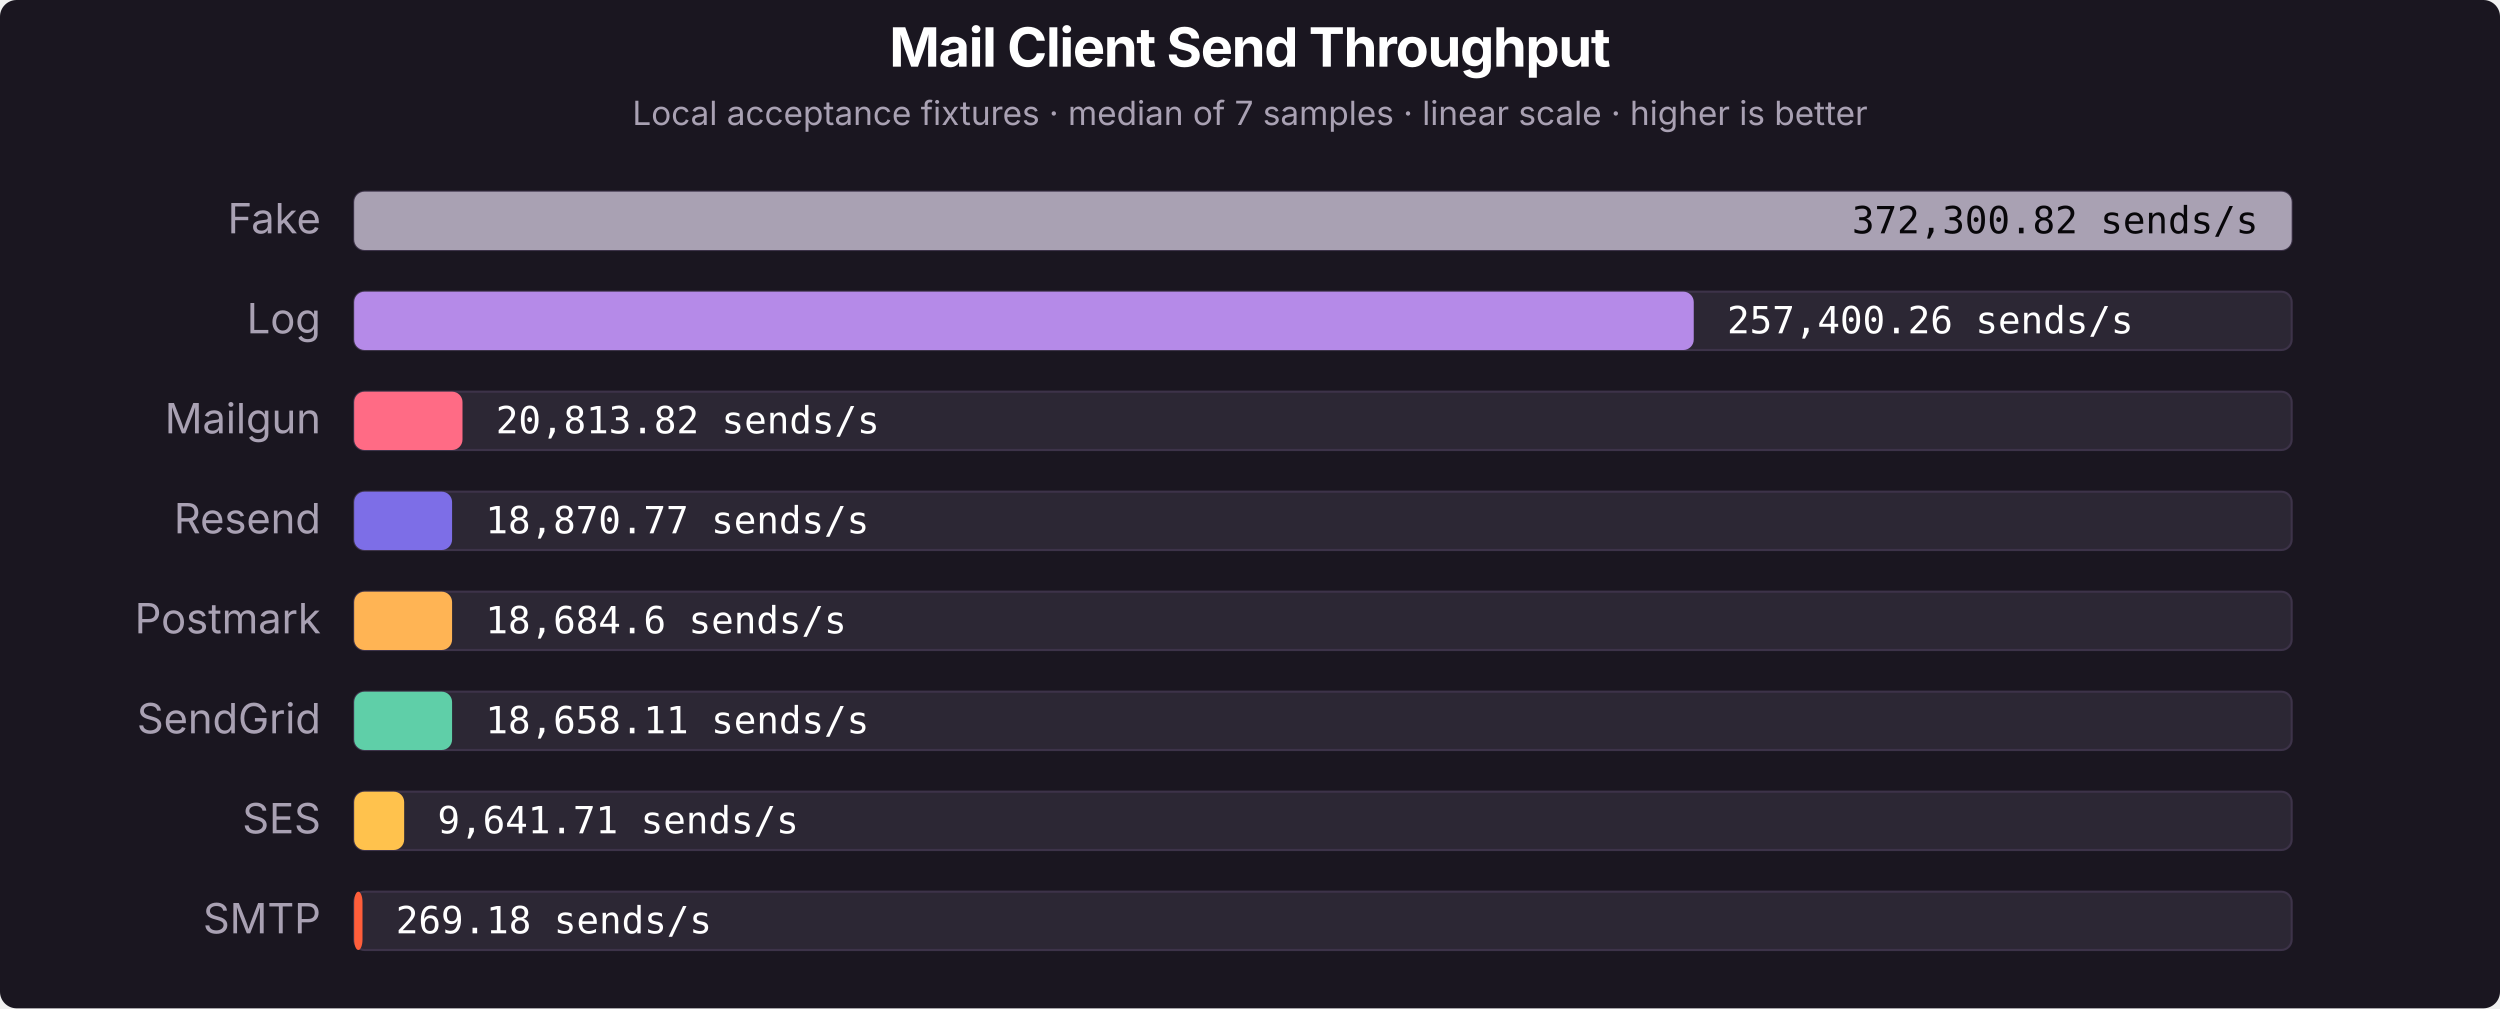
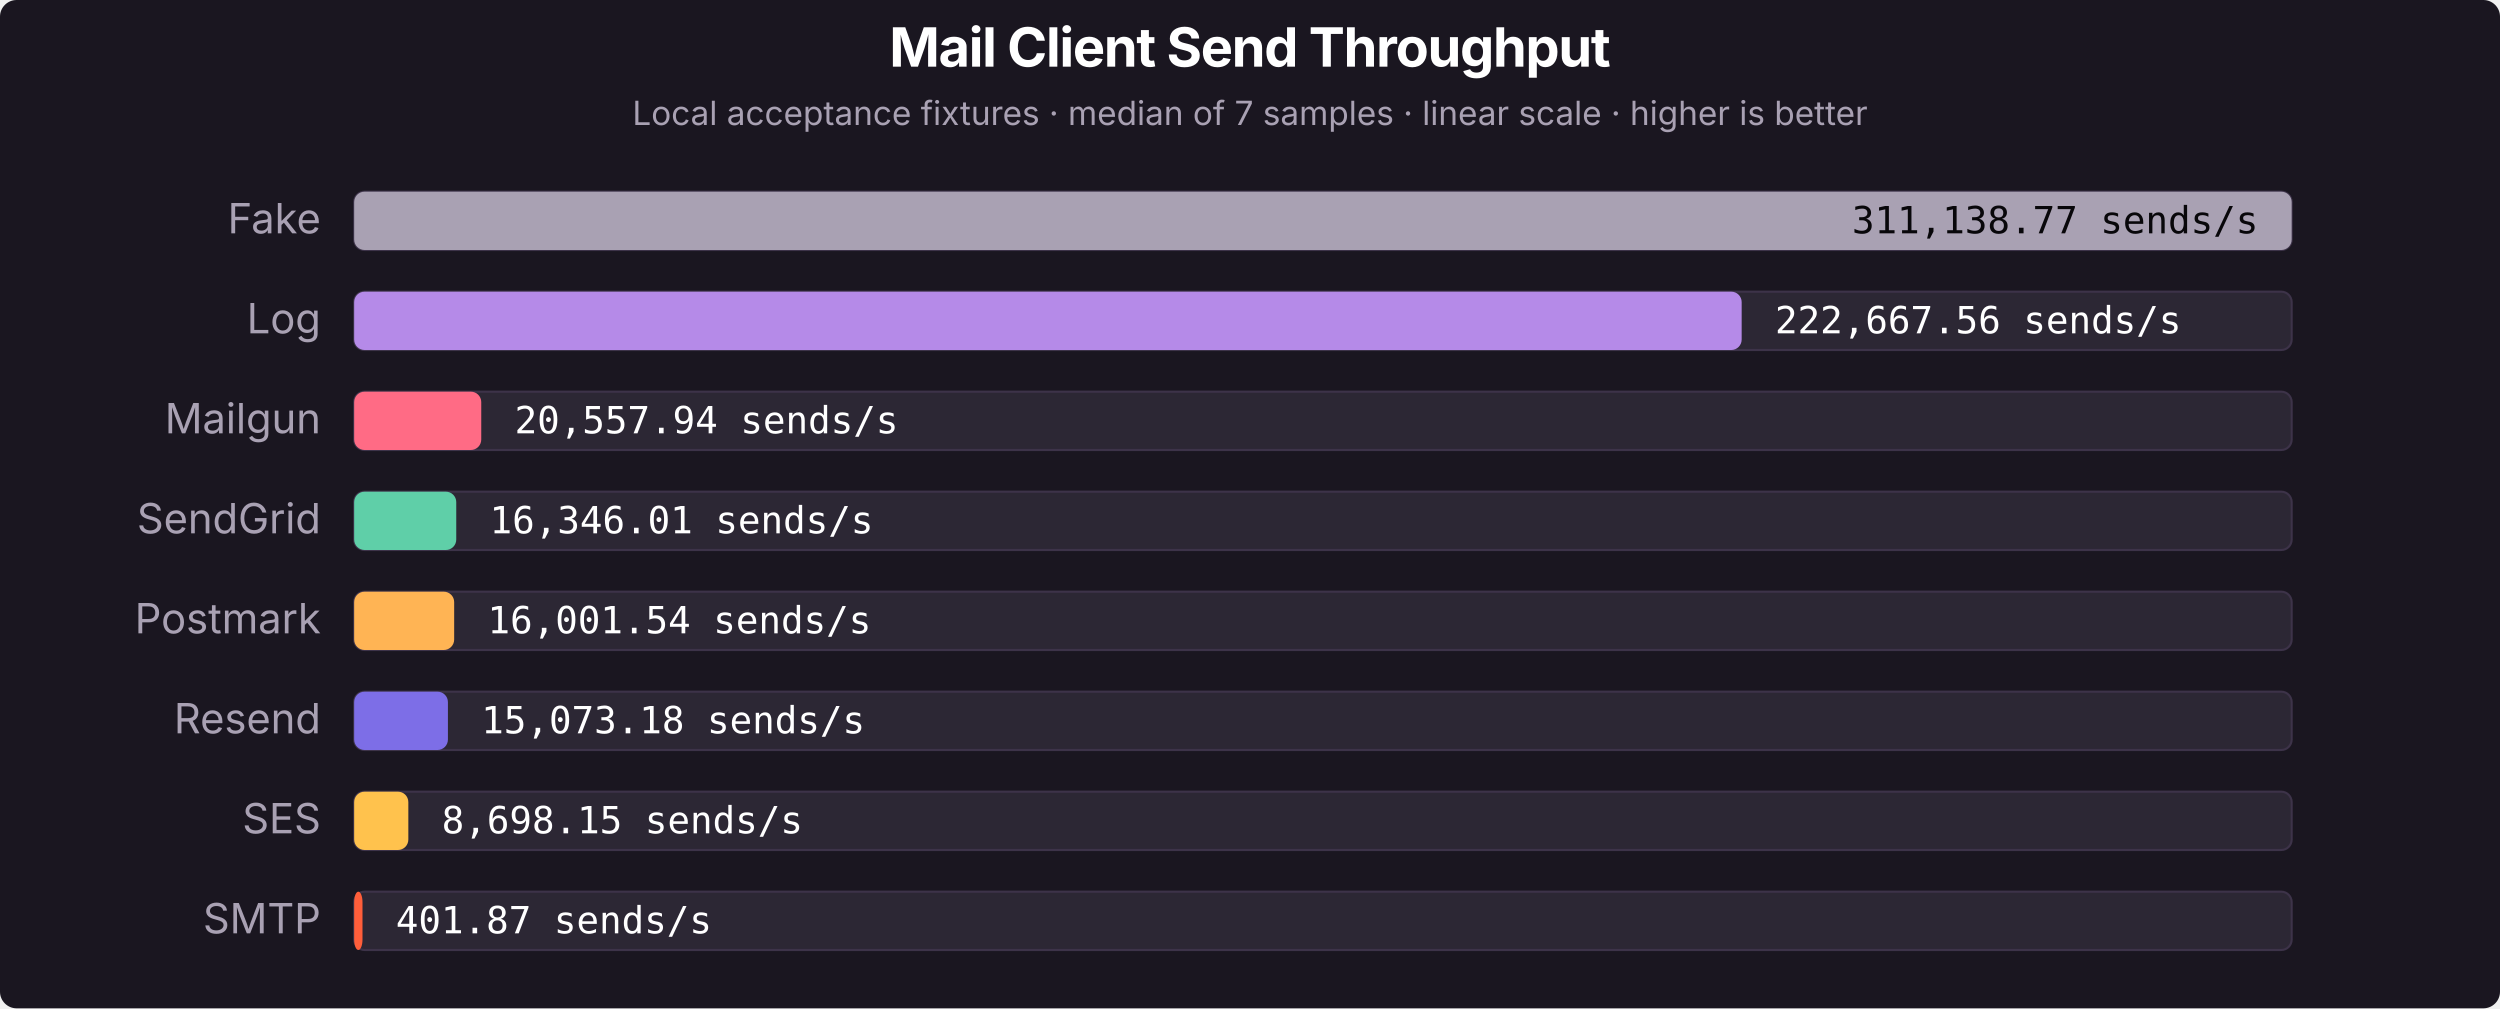
<svg xmlns="http://www.w3.org/2000/svg" width="1200" height="484" viewBox="0 0 1200 484" role="img" aria-labelledby="title description">
  <rect width="100%" height="100%" rx="8" fill="#1A1620" />
  <text x="600" y="32" text-anchor="middle" fill="#FFFFFF" font-size="26" font-weight="700" letter-spacing="-.6" font-family="Space Grotesk, Inter, system-ui, sans-serif">Mail Client Send Throughput</text>
  <text x="600" y="60" text-anchor="middle" fill="#A9A1B3" font-size="16" font-family="Inter, system-ui, sans-serif">Local acceptance fixtures · median of 7 samples · linear scale · higher is better</text>
  <text x="154" y="112" text-anchor="end" fill="#A9A1B3" font-size="20" font-family="Inter, system-ui, sans-serif">Fake</text>
  <rect x="170" y="92" width="930" height="28" rx="5" fill="#2C2734" stroke="#3D3349" />
  <rect x="170" y="92" width="930" height="28" rx="5" fill="#A9A1B3" />
-   <text x="1084" y="112" text-anchor="end" fill="#08070A" font-size="18" font-family="JetBrains Mono, ui-monospace, monospace">372,300.82 sends/s</text>
+   <text x="1084" y="112" text-anchor="end" fill="#08070A" font-size="18" font-family="JetBrains Mono, ui-monospace, monospace">311,138.77 sends/s</text>
  <text x="154" y="160" text-anchor="end" fill="#A9A1B3" font-size="20" font-family="Inter, system-ui, sans-serif">Log</text>
  <rect x="170" y="140" width="930" height="28" rx="5" fill="#2C2734" stroke="#3D3349" />
-   <rect x="170" y="140" width="643" height="28" rx="5" fill="#B58AE8" />
-   <text x="829" y="160" text-anchor="start" fill="#FFFFFF" font-size="18" font-family="JetBrains Mono, ui-monospace, monospace">257,400.26 sends/s</text>
+   <rect x="170" y="140" width="666" height="28" rx="5" fill="#B58AE8" />
+   <text x="852" y="160" text-anchor="start" fill="#FFFFFF" font-size="18" font-family="JetBrains Mono, ui-monospace, monospace">222,667.56 sends/s</text>
  <text x="154" y="208" text-anchor="end" fill="#A9A1B3" font-size="20" font-family="Inter, system-ui, sans-serif">Mailgun</text>
  <rect x="170" y="188" width="930" height="28" rx="5" fill="#2C2734" stroke="#3D3349" />
-   <rect x="170" y="188" width="52" height="28" rx="5" fill="#FF6B85" />
-   <text x="238" y="208" text-anchor="start" fill="#FFFFFF" font-size="18" font-family="JetBrains Mono, ui-monospace, monospace">20,813.82 sends/s</text>
-   <text x="154" y="256" text-anchor="end" fill="#A9A1B3" font-size="20" font-family="Inter, system-ui, sans-serif">Resend</text>
+   <rect x="170" y="188" width="61" height="28" rx="5" fill="#FF6B85" />
+   <text x="247" y="208" text-anchor="start" fill="#FFFFFF" font-size="18" font-family="JetBrains Mono, ui-monospace, monospace">20,557.94 sends/s</text>
+   <text x="154" y="256" text-anchor="end" fill="#A9A1B3" font-size="20" font-family="Inter, system-ui, sans-serif">SendGrid</text>
  <rect x="170" y="236" width="930" height="28" rx="5" fill="#2C2734" stroke="#3D3349" />
-   <rect x="170" y="236" width="47" height="28" rx="5" fill="#7D6EE7" />
-   <text x="233" y="256" text-anchor="start" fill="#FFFFFF" font-size="18" font-family="JetBrains Mono, ui-monospace, monospace">18,870.77 sends/s</text>
+   <rect x="170" y="236" width="49" height="28" rx="5" fill="#5FCFA8" />
+   <text x="235" y="256" text-anchor="start" fill="#FFFFFF" font-size="18" font-family="JetBrains Mono, ui-monospace, monospace">16,346.01 sends/s</text>
  <text x="154" y="304" text-anchor="end" fill="#A9A1B3" font-size="20" font-family="Inter, system-ui, sans-serif">Postmark</text>
  <rect x="170" y="284" width="930" height="28" rx="5" fill="#2C2734" stroke="#3D3349" />
-   <rect x="170" y="284" width="47" height="28" rx="5" fill="#FFB454" />
-   <text x="233" y="304" text-anchor="start" fill="#FFFFFF" font-size="18" font-family="JetBrains Mono, ui-monospace, monospace">18,684.6 sends/s</text>
-   <text x="154" y="352" text-anchor="end" fill="#A9A1B3" font-size="20" font-family="Inter, system-ui, sans-serif">SendGrid</text>
+   <rect x="170" y="284" width="48" height="28" rx="5" fill="#FFB454" />
+   <text x="234" y="304" text-anchor="start" fill="#FFFFFF" font-size="18" font-family="JetBrains Mono, ui-monospace, monospace">16,001.54 sends/s</text>
+   <text x="154" y="352" text-anchor="end" fill="#A9A1B3" font-size="20" font-family="Inter, system-ui, sans-serif">Resend</text>
  <rect x="170" y="332" width="930" height="28" rx="5" fill="#2C2734" stroke="#3D3349" />
-   <rect x="170" y="332" width="47" height="28" rx="5" fill="#5FCFA8" />
-   <text x="233" y="352" text-anchor="start" fill="#FFFFFF" font-size="18" font-family="JetBrains Mono, ui-monospace, monospace">18,658.11 sends/s</text>
+   <rect x="170" y="332" width="45" height="28" rx="5" fill="#7D6EE7" />
+   <text x="231" y="352" text-anchor="start" fill="#FFFFFF" font-size="18" font-family="JetBrains Mono, ui-monospace, monospace">15,073.18 sends/s</text>
  <text x="154" y="400" text-anchor="end" fill="#A9A1B3" font-size="20" font-family="Inter, system-ui, sans-serif">SES</text>
  <rect x="170" y="380" width="930" height="28" rx="5" fill="#2C2734" stroke="#3D3349" />
-   <rect x="170" y="380" width="24" height="28" rx="5" fill="#FFC24D" />
-   <text x="210" y="400" text-anchor="start" fill="#FFFFFF" font-size="18" font-family="JetBrains Mono, ui-monospace, monospace">9,641.71 sends/s</text>
+   <rect x="170" y="380" width="26" height="28" rx="5" fill="#FFC24D" />
+   <text x="212" y="400" text-anchor="start" fill="#FFFFFF" font-size="18" font-family="JetBrains Mono, ui-monospace, monospace">8,698.15 sends/s</text>
  <text x="154" y="448" text-anchor="end" fill="#A9A1B3" font-size="20" font-family="Inter, system-ui, sans-serif">SMTP</text>
  <rect x="170" y="428" width="930" height="28" rx="5" fill="#2C2734" stroke="#3D3349" />
  <rect x="170" y="428" width="4" height="28" rx="5" fill="#FF5E3A" />
-   <text x="190" y="448" text-anchor="start" fill="#FFFFFF" font-size="18" font-family="JetBrains Mono, ui-monospace, monospace">269.18 sends/s</text>
+   <text x="190" y="448" text-anchor="start" fill="#FFFFFF" font-size="18" font-family="JetBrains Mono, ui-monospace, monospace">401.87 sends/s</text>
</svg>
